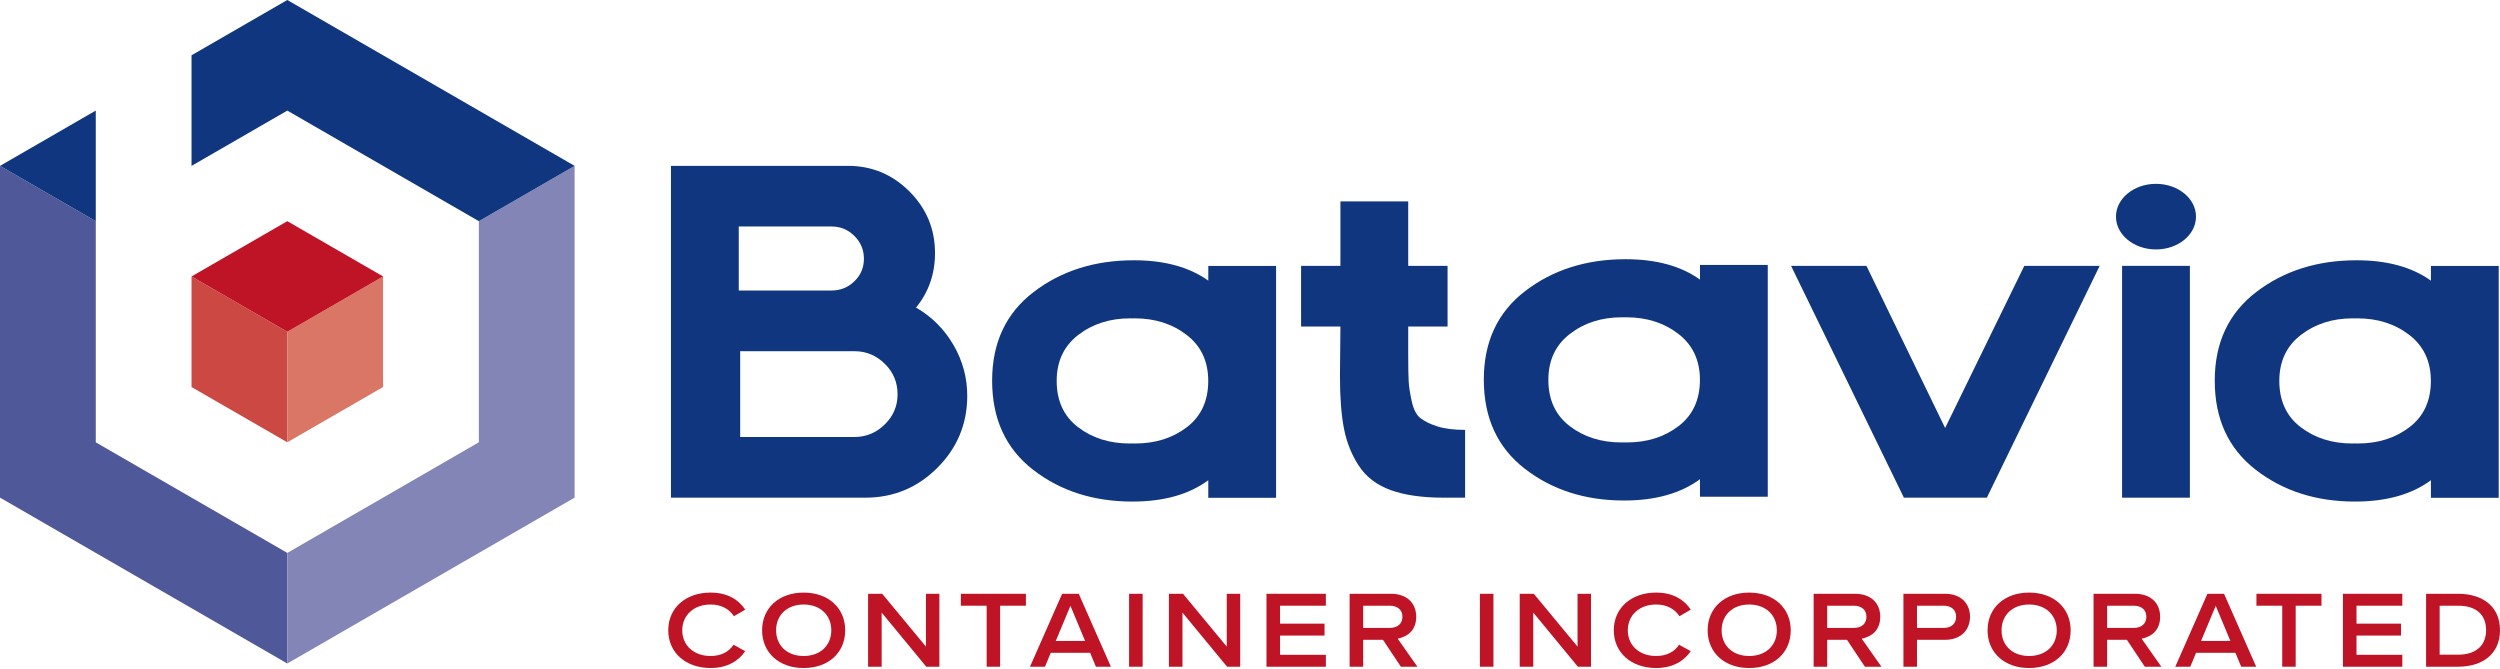
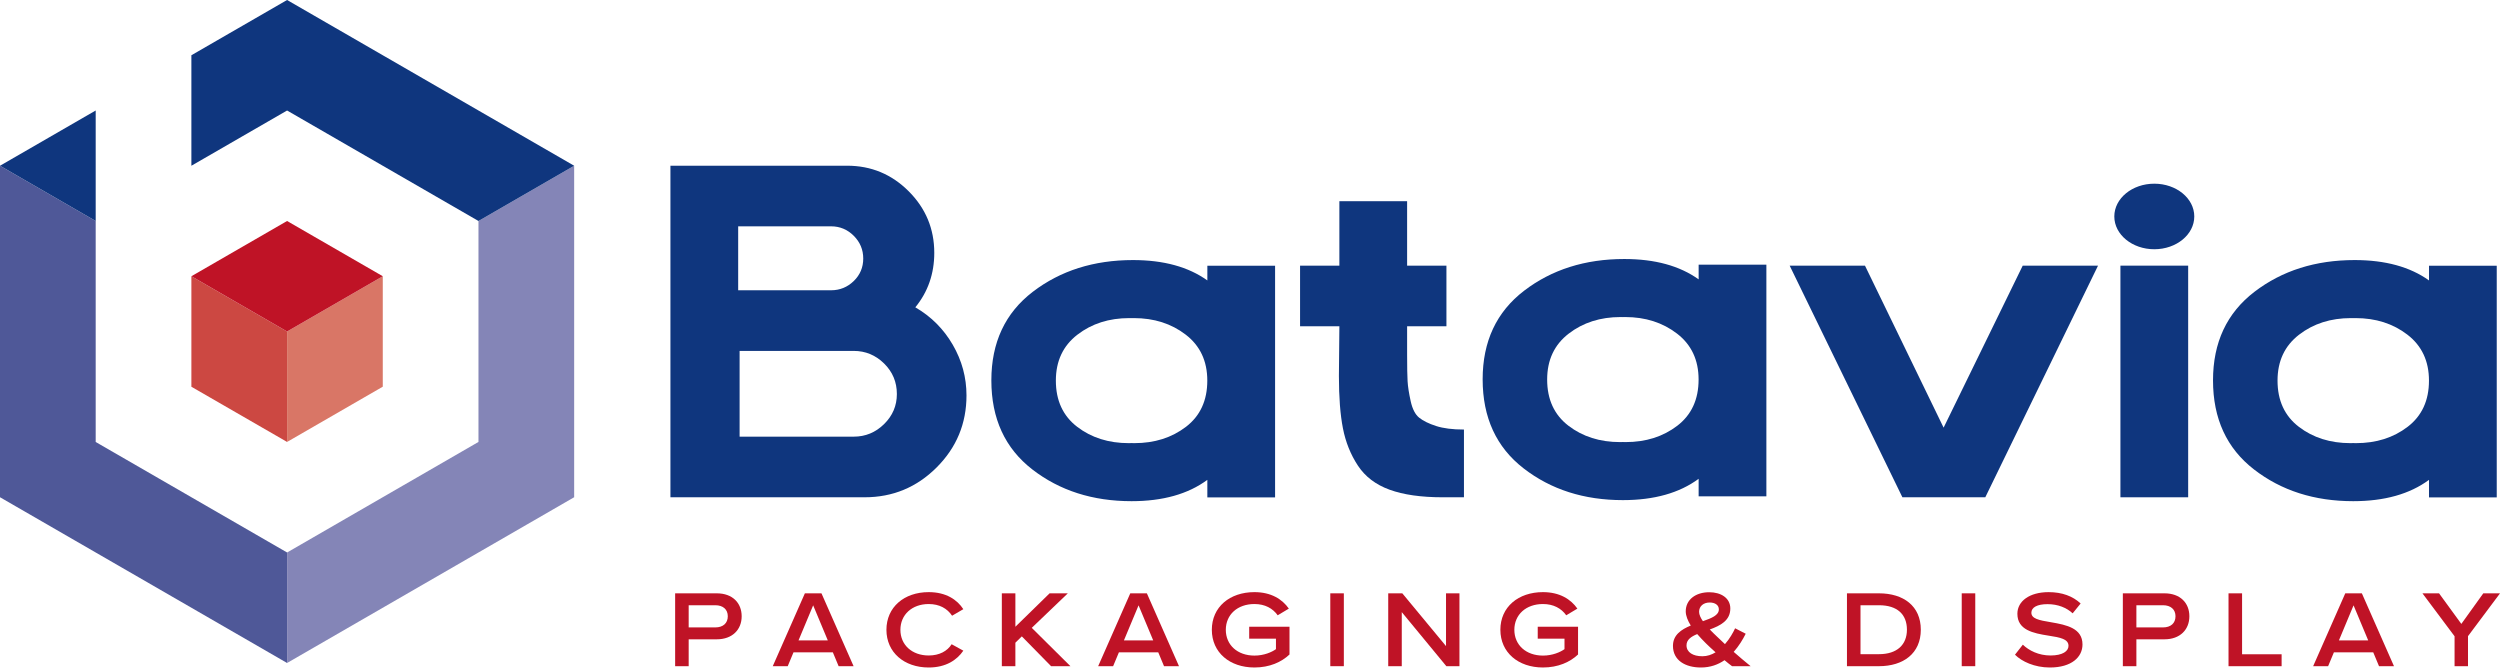
- <svg xmlns="http://www.w3.org/2000/svg" id="Layer_4" data-name="Layer 4" viewBox="0 0 243.899 65.172">
+ <svg xmlns="http://www.w3.org/2000/svg" id="Layer_5" data-name="Layer 5" viewBox="0 0 244.09 65.172">
  <g>
    <polygon points="28.029 43.149 28.029 32.366 18.686 26.971 18.686 37.76 28.029 43.149" fill="#cc4842" fill-rule="evenodd" />
    <polygon points="28.03 53.943 28.03 64.731 0 48.548 0 16.183 9.343 21.577 9.343 43.154 28.03 53.943" fill="#4f5898" fill-rule="evenodd" />
    <polygon points="28.029 43.149 28.029 32.366 37.373 26.971 37.373 37.755 28.029 43.149" fill="#d97666" fill-rule="evenodd" />
    <polygon points="28.03 53.943 46.716 43.149 46.716 21.577 56.059 16.183 56.059 48.548 28.03 64.731 28.03 53.943" fill="#8485b7" fill-rule="evenodd" />
    <polygon points="18.686 26.971 28.029 21.577 37.373 26.971 28.029 32.366 18.686 26.971" fill="#bf1326" fill-rule="evenodd" />
    <polygon points="9.343 10.788 0 16.183 9.343 21.577 9.343 10.788" fill="#0f367e" fill-rule="evenodd" />
    <polygon points="18.686 5.394 18.686 16.183 28.029 10.789 46.716 21.577 56.059 16.183 28.029 0 18.686 5.394" fill="#0f367e" fill-rule="evenodd" />
  </g>
  <g>
    <path d="M65.459,16.179h17.251c2.343,0,4.348.832,6.012,2.497,1.665,1.665,2.497,3.67,2.497,6.012,0,2.035-.617,3.808-1.85,5.318,1.541.895,2.759,2.113,3.654,3.654.894,1.542,1.341,3.191,1.341,4.948,0,2.745-.971,5.087-2.914,7.03-1.943,1.942-4.286,2.914-7.03,2.914h-18.962V16.179ZM72.073,22.098v6.243h9.065c.863,0,1.602-.301,2.22-.902.617-.601.925-1.333.925-2.197s-.309-1.603-.925-2.22c-.617-.616-1.357-.925-2.22-.925h-9.065ZM72.212,42.633h11.146c1.14,0,2.127-.408,2.96-1.225.832-.817,1.249-1.796,1.249-2.937,0-1.171-.417-2.166-1.249-2.983-.833-.817-1.82-1.226-2.96-1.226h-11.146v8.371Z" fill="#0f367e" />
    <path d="M130.771,31.857h-3.838v-5.92h3.838v-6.29h6.614v6.29h3.839v5.92h-3.839v2.775c0,1.203.015,2.066.046,2.59.031.525.131,1.172.301,1.942.169.771.447,1.311.833,1.619.385.309.932.578,1.642.809.709.231,1.618.347,2.728.347v6.614h-2.081c-2.097,0-3.824-.246-5.18-.74-1.357-.493-2.39-1.279-3.098-2.359-.71-1.079-1.195-2.289-1.457-3.63-.263-1.341-.393-3.044-.393-5.11,0-.555.007-1.372.023-2.451.015-1.079.023-1.88.023-2.405Z" fill="#0f367e" />
    <path d="M193.837,48.553h-8.094l-11.007-22.616h7.353l7.677,15.817,7.724-15.817h7.353l-11.007,22.616Z" fill="#0f367e" />
    <g>
      <rect x="207.03" y="25.937" width="6.614" height="22.616" fill="#0f367e" />
      <ellipse cx="210.337" cy="21.135" rx="3.904" ry="3.2" fill="#0f367e" />
    </g>
    <path d="M165.849,25.844v1.434c-1.85-1.326-4.27-1.989-7.261-1.989-3.823,0-7.084,1.033-9.782,3.098-2.698,2.066-4.046,4.949-4.046,8.649,0,3.731,1.333,6.63,4,8.695,2.666,2.066,5.897,3.099,9.689,3.099,3.052,0,5.519-.694,7.399-2.081v1.711h6.614v-22.616h-6.614ZM163.761,41.569c-1.388,1.064-3.068,1.595-5.041,1.595-.09,0-.18-.004-.27-.007-.09.002-.179.007-.27.007-1.973,0-3.654-.532-5.041-1.595-1.388-1.064-2.081-2.567-2.081-4.51,0-1.911.701-3.406,2.105-4.486,1.402-1.079,3.09-1.618,5.064-1.618.075,0,.149.004.224.006.075-.002.149-.006.224-.006,1.973,0,3.661.539,5.064,1.618,1.404,1.08,2.105,2.575,2.105,4.486,0,1.943-.694,3.446-2.081,4.51Z" fill="#0f367e" />
    <path d="M117.881,25.947v1.434c-1.85-1.326-4.27-1.989-7.261-1.989-3.823,0-7.084,1.033-9.782,3.098-2.698,2.066-4.046,4.949-4.046,8.649,0,3.731,1.333,6.63,4,8.695,2.666,2.066,5.896,3.099,9.689,3.099,3.052,0,5.519-.694,7.399-2.081v1.711h6.614v-22.616h-6.614ZM115.793,41.672c-1.387,1.064-3.068,1.595-5.041,1.595-.09,0-.18-.004-.27-.007-.09.002-.179.007-.27.007-1.973,0-3.654-.532-5.041-1.595-1.387-1.064-2.081-2.567-2.081-4.51,0-1.911.701-3.406,2.105-4.486,1.402-1.079,3.09-1.618,5.064-1.618.075,0,.149.004.224.006.075-.002.149-.006.224-.006,1.973,0,3.662.539,5.064,1.618,1.404,1.08,2.105,2.575,2.105,4.486,0,1.943-.694,3.446-2.081,4.51Z" fill="#0f367e" />
    <path d="M237.159,25.947v1.434c-1.85-1.326-4.27-1.989-7.261-1.989-3.823,0-7.084,1.033-9.782,3.098-2.698,2.066-4.046,4.949-4.046,8.649,0,3.731,1.333,6.63,4,8.695,2.666,2.066,5.896,3.099,9.689,3.099,3.052,0,5.519-.694,7.399-2.081v1.711h6.614v-22.616h-6.614ZM235.072,41.672c-1.387,1.064-3.068,1.595-5.041,1.595-.09,0-.18-.004-.27-.007-.09.002-.179.007-.27.007-1.973,0-3.654-.532-5.041-1.595-1.388-1.064-2.081-2.567-2.081-4.51,0-1.911.701-3.406,2.105-4.486,1.402-1.079,3.09-1.618,5.064-1.618.075,0,.149.004.224.006.075-.002.149-.006.224-.006,1.973,0,3.661.539,5.064,1.618,1.404,1.08,2.105,2.575,2.105,4.486,0,1.943-.694,3.446-2.081,4.51Z" fill="#0f367e" />
  </g>
  <g>
-     <path d="M65.195,61.493c0-2.208,1.728-3.68,4.127-3.68,1.696,0,2.773.736,3.382,1.664l-1.099.64c-.47-.704-1.227-1.141-2.283-1.141-1.621,0-2.762,1.035-2.762,2.517s1.141,2.506,2.762,2.506c1.046,0,1.813-.426,2.24-1.099l1.142.629c-.619.907-1.696,1.643-3.382,1.643-2.399,0-4.127-1.482-4.127-3.68Z" fill="#bf1326" />
-     <path d="M74.351,61.493c0-2.176,1.643-3.68,4.053-3.68s4.053,1.504,4.053,3.68-1.632,3.68-4.053,3.68-4.053-1.515-4.053-3.68ZM78.404,63.999c1.632,0,2.698-1.035,2.698-2.506s-1.066-2.517-2.698-2.517-2.688,1.045-2.688,2.517,1.056,2.506,2.688,2.506Z" fill="#bf1326" />
-     <path d="M84.691,57.93h1.376l4.267,5.152v-5.152h1.312v7.114h-1.279l-4.353-5.28v5.28h-1.322v-7.114Z" fill="#bf1326" />
-     <path d="M96.258,59.093h-2.517v-1.163h6.346v1.163h-2.517v5.952h-1.312v-5.952Z" fill="#bf1326" />
-     <path d="M103.621,57.93h1.621l3.136,7.114h-1.461l-.565-1.354h-3.84l-.565,1.354h-1.461l3.136-7.114ZM105.862,62.527l-1.43-3.424-1.43,3.424h2.859Z" fill="#bf1326" />
-     <path d="M110.154,57.93h1.322v7.114h-1.322v-7.114Z" fill="#bf1326" />
-     <path d="M114.038,57.93h1.376l4.267,5.152v-5.152h1.312v7.114h-1.279l-4.353-5.28v5.28h-1.322v-7.114Z" fill="#bf1326" />
-     <path d="M123.558,57.93h5.792v1.163h-4.47v1.75h4.342v1.163h-4.342v1.877h4.47v1.163h-5.792v-7.114Z" fill="#bf1326" />
-     <path d="M131.668,57.93h4.043c1.493,0,2.453.864,2.453,2.24,0,1.27-.758,1.909-1.803,2.144l1.92,2.73h-1.611l-1.749-2.624h-1.931v2.624h-1.322v-7.114ZM135.593,61.258c.747,0,1.227-.405,1.227-1.088,0-.672-.479-1.077-1.227-1.077h-2.603v2.165h2.603Z" fill="#bf1326" />
-     <path d="M144.378,57.93h1.322v7.114h-1.322v-7.114Z" fill="#bf1326" />
-     <path d="M148.262,57.93h1.376l4.267,5.152v-5.152h1.312v7.114h-1.279l-4.353-5.28v5.28h-1.322v-7.114Z" fill="#bf1326" />
-     <path d="M157.441,61.493c0-2.208,1.728-3.68,4.127-3.68,1.696,0,2.773.736,3.382,1.664l-1.099.64c-.47-.704-1.227-1.141-2.283-1.141-1.621,0-2.762,1.035-2.762,2.517s1.141,2.506,2.762,2.506c1.046,0,1.813-.426,2.24-1.099l1.142.629c-.619.907-1.696,1.643-3.382,1.643-2.399,0-4.127-1.482-4.127-3.68Z" fill="#bf1326" />
-     <path d="M166.597,61.493c0-2.176,1.643-3.68,4.053-3.68s4.053,1.504,4.053,3.68-1.632,3.68-4.053,3.68-4.053-1.515-4.053-3.68ZM170.65,63.999c1.632,0,2.698-1.035,2.698-2.506s-1.066-2.517-2.698-2.517-2.688,1.045-2.688,2.517,1.056,2.506,2.688,2.506Z" fill="#bf1326" />
-     <path d="M176.938,57.93h4.043c1.493,0,2.453.864,2.453,2.24,0,1.27-.758,1.909-1.803,2.144l1.92,2.73h-1.611l-1.749-2.624h-1.931v2.624h-1.322v-7.114ZM180.863,61.258c.747,0,1.227-.405,1.227-1.088,0-.672-.479-1.077-1.227-1.077h-2.603v2.165h2.603Z" fill="#bf1326" />
-     <path d="M185.698,57.93h4.063c1.547,0,2.433.949,2.433,2.24,0,1.301-.907,2.25-2.433,2.25h-2.741v2.624h-1.322v-7.114ZM189.623,61.258c.747,0,1.216-.405,1.216-1.088,0-.672-.469-1.077-1.216-1.077h-2.603v2.165h2.603Z" fill="#bf1326" />
-     <path d="M193.906,61.493c0-2.176,1.643-3.68,4.053-3.68s4.053,1.504,4.053,3.68-1.632,3.68-4.053,3.68-4.053-1.515-4.053-3.68ZM197.959,63.999c1.632,0,2.698-1.035,2.698-2.506s-1.066-2.517-2.698-2.517-2.688,1.045-2.688,2.517,1.056,2.506,2.688,2.506Z" fill="#bf1326" />
-     <path d="M204.246,57.93h4.043c1.493,0,2.453.864,2.453,2.24,0,1.27-.758,1.909-1.803,2.144l1.92,2.73h-1.611l-1.749-2.624h-1.931v2.624h-1.322v-7.114ZM208.171,61.258c.747,0,1.227-.405,1.227-1.088,0-.672-.479-1.077-1.227-1.077h-2.603v2.165h2.603Z" fill="#bf1326" />
-     <path d="M215.355,57.93h1.621l3.136,7.114h-1.461l-.565-1.354h-3.84l-.565,1.354h-1.461l3.136-7.114ZM217.595,62.527l-1.43-3.424-1.43,3.424h2.859Z" fill="#bf1326" />
-     <path d="M222.654,59.093h-2.517v-1.163h6.346v1.163h-2.517v5.952h-1.312v-5.952Z" fill="#bf1326" />
-     <path d="M228.577,57.93h5.792v1.163h-4.47v1.75h4.342v1.163h-4.342v1.877h4.47v1.163h-5.792v-7.114Z" fill="#bf1326" />
-     <path d="M236.689,57.93h3.125c2.39,0,4.085,1.237,4.085,3.552s-1.706,3.562-4.085,3.562h-3.125v-7.114ZM239.814,63.871c1.771,0,2.73-.928,2.73-2.389,0-1.493-.938-2.389-2.73-2.389h-1.803v4.778h1.803Z" fill="#bf1326" />
+     <path d="M65.918,57.93h4.063c1.547,0,2.433.949,2.433,2.24,0,1.301-.907,2.25-2.433,2.25h-2.741v2.624h-1.322v-7.114ZM69.843,61.258c.747,0,1.216-.405,1.216-1.088,0-.672-.469-1.077-1.216-1.077h-2.603v2.165h2.603Z" fill="#bf1326" />
+     <path d="M78.584,57.93h1.621l3.136,7.114h-1.461l-.565-1.354h-3.84l-.565,1.354h-1.461l3.136-7.114ZM80.824,62.527l-1.43-3.424-1.43,3.424h2.859Z" fill="#bf1326" />
+     <path d="M86.547,61.493c0-2.208,1.728-3.68,4.127-3.68,1.696,0,2.773.736,3.382,1.664l-1.099.64c-.47-.704-1.227-1.141-2.283-1.141-1.621,0-2.762,1.035-2.762,2.517s1.141,2.506,2.762,2.506c1.046,0,1.813-.426,2.24-1.099l1.142.629c-.619.907-1.696,1.643-3.382,1.643-2.399,0-4.127-1.482-4.127-3.68Z" fill="#bf1326" />
+     <path d="M97.816,57.93h1.322v3.264l3.339-3.264h1.781l-3.52,3.371,3.775,3.744h-1.888l-2.858-2.912-.63.619v2.293h-1.322v-7.114Z" fill="#bf1326" />
+     <path d="M110.355,57.93h1.621l3.136,7.114h-1.461l-.565-1.354h-3.84l-.565,1.354h-1.461l3.136-7.114ZM112.595,62.527l-1.43-3.424-1.43,3.424h2.859Z" fill="#bf1326" />
+     <path d="M118.318,61.493c0-2.229,1.749-3.68,4.159-3.68,1.632,0,2.72.693,3.36,1.61l-1.088.651c-.48-.672-1.237-1.099-2.272-1.099-1.653,0-2.794,1.035-2.794,2.517s1.141,2.517,2.794,2.517c.938,0,1.707-.341,2.102-.629v-1.024h-2.613v-1.163h3.936v2.709c-.789.747-1.952,1.269-3.424,1.269-2.41,0-4.159-1.461-4.159-3.68Z" fill="#bf1326" />
+     <path d="M129.885,57.93h1.322v7.114h-1.322v-7.114Z" fill="#bf1326" />
+     <path d="M135.54,57.93h1.376l4.267,5.152v-5.152h1.312v7.114h-1.279l-4.353-5.28v5.28h-1.322v-7.114Z" fill="#bf1326" />
+     <path d="M146.49,61.493c0-2.229,1.749-3.68,4.159-3.68,1.632,0,2.72.693,3.36,1.61l-1.088.651c-.48-.672-1.237-1.099-2.272-1.099-1.653,0-2.794,1.035-2.794,2.517s1.141,2.517,2.794,2.517c.938,0,1.707-.341,2.102-.629v-1.024h-2.613v-1.163h3.936v2.709c-.789.747-1.952,1.269-3.424,1.269-2.41,0-4.159-1.461-4.159-3.68Z" fill="#bf1326" />
+     <path d="M168.375,64.458c-.618.426-1.375.714-2.304.714-1.504,0-2.73-.683-2.73-2.112,0-1.066.811-1.6,1.739-1.984-.288-.469-.491-.949-.491-1.387,0-1.152.981-1.866,2.293-1.866,1.131,0,2.059.555,2.059,1.589,0,1.184-.98,1.674-2.005,2.048.245.256.49.49.693.683l.789.747c.47-.534.8-1.131.992-1.547l1.034.533c-.277.555-.661,1.195-1.173,1.771.522.459,1.066.917,1.653,1.397h-1.813c-.192-.139-.459-.352-.736-.586ZM166.21,64.074c.48,0,.907-.149,1.291-.384-.395-.352-.758-.693-.949-.885-.277-.277-.576-.587-.843-.896-.598.245-1.045.555-1.045,1.099,0,.693.65,1.066,1.546,1.066ZM166.264,60.65c.854-.298,1.558-.576,1.558-1.152,0-.416-.363-.672-.896-.672-.607,0-1.034.363-1.034.907,0,.277.149.597.373.917Z" fill="#bf1326" />
+     <path d="M180.33,57.93h3.125c2.39,0,4.085,1.237,4.085,3.552s-1.706,3.562-4.085,3.562h-3.125v-7.114ZM183.455,63.871c1.771,0,2.73-.928,2.73-2.389,0-1.493-.938-2.389-2.73-2.389h-1.803v4.778h1.803Z" fill="#bf1326" />
+     <path d="M191.535,57.93h1.322v7.114h-1.322v-7.114Z" fill="#bf1326" />
+     <path d="M196.734,63.924l.768-.981c.598.576,1.547,1.056,2.698,1.056,1.194,0,1.76-.426,1.76-.938,0-.661-.778-.821-1.962-1.002-1.504-.235-3.029-.555-3.029-2.133,0-1.237,1.194-2.112,3.05-2.112,1.312,0,2.368.395,3.126,1.109l-.779.96c-.586-.544-1.429-.896-2.453-.896-1.013,0-1.578.32-1.578.832,0,.576.693.736,1.941.938,1.504.256,3.05.586,3.05,2.165,0,1.227-1.056,2.25-3.188,2.25-1.493,0-2.741-.586-3.402-1.248Z" fill="#bf1326" />
+     <path d="M207.266,57.93h4.063c1.547,0,2.433.949,2.433,2.24,0,1.301-.907,2.25-2.433,2.25h-2.741v2.624h-1.322v-7.114ZM211.191,61.258c.747,0,1.216-.405,1.216-1.088,0-.672-.469-1.077-1.216-1.077h-2.603v2.165h2.603Z" fill="#bf1326" />
+     <path d="M217.585,57.93h1.322v5.952h3.861v1.163h-5.184v-7.114Z" fill="#bf1326" />
+     <path d="M228.982,57.93h1.621l3.136,7.114h-1.461l-.565-1.354h-3.84l-.565,1.354h-1.461l3.136-7.114ZM231.222,62.527l-1.43-3.424-1.43,3.424h2.859Z" fill="#bf1326" />
+     <path d="M239.654,62.122l-3.136-4.192h1.621l2.176,2.986,2.144-2.986h1.632l-3.125,4.181v2.933h-1.312v-2.922Z" fill="#bf1326" />
  </g>
</svg>
